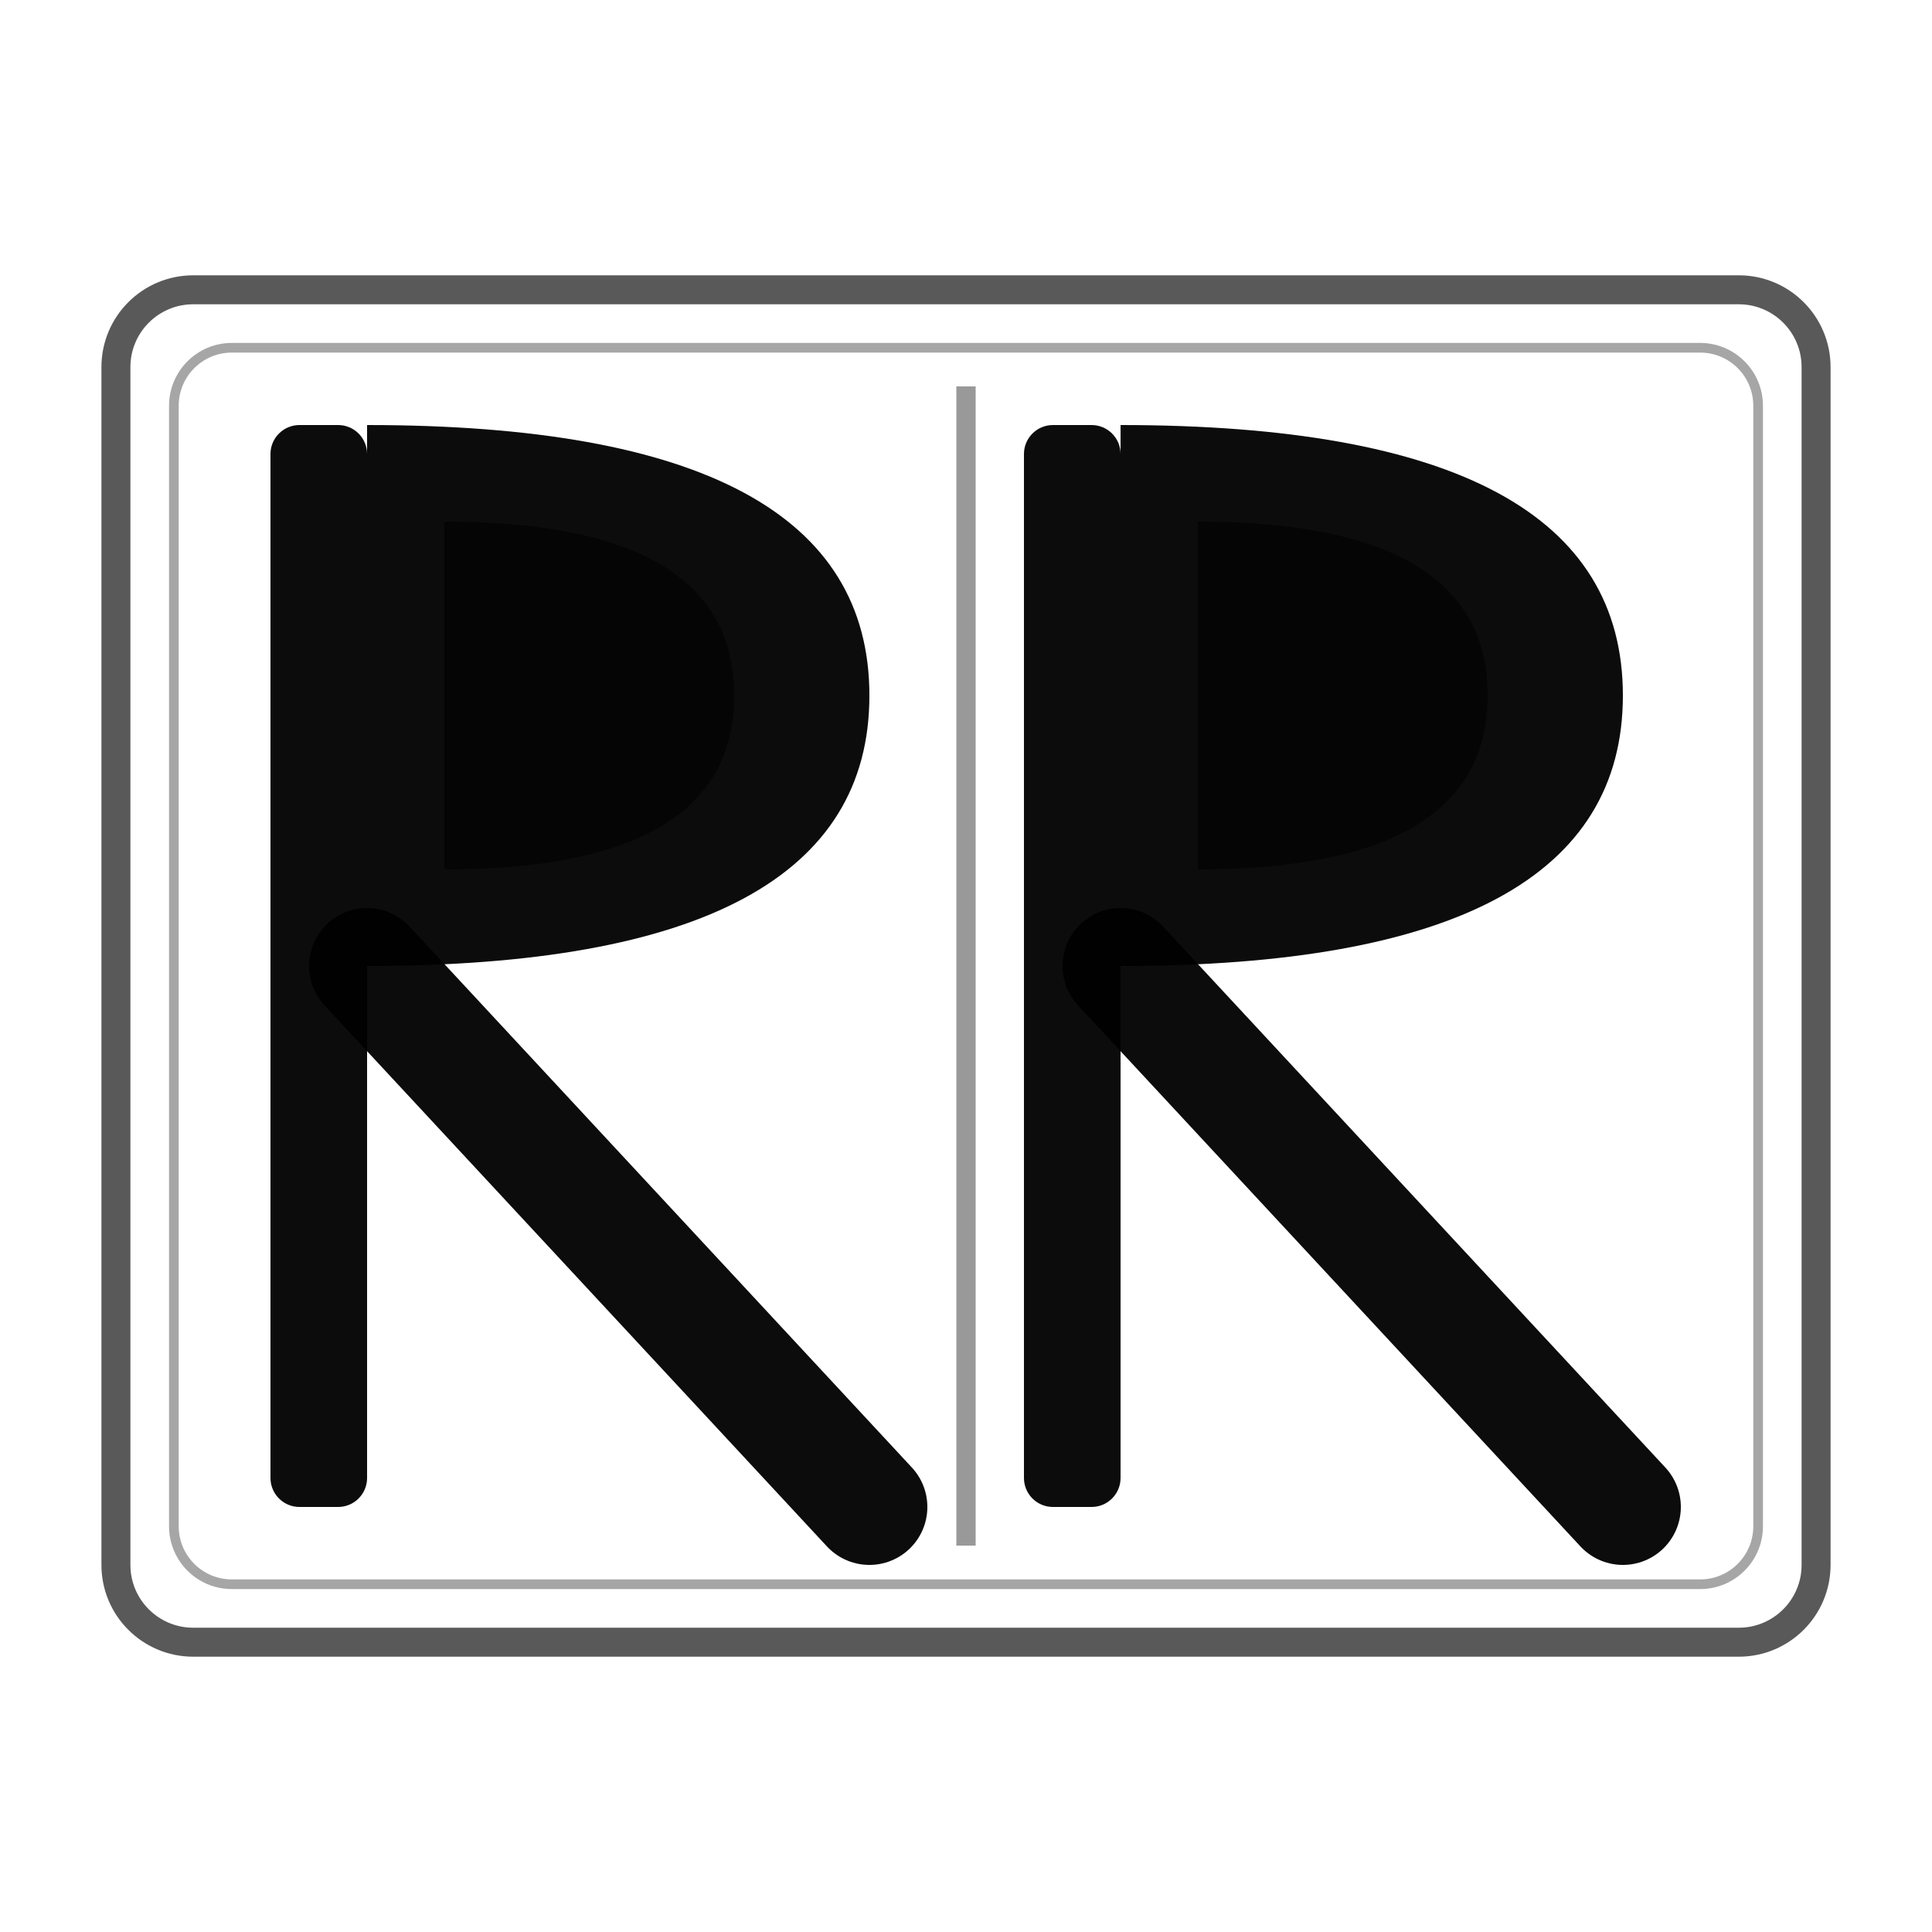
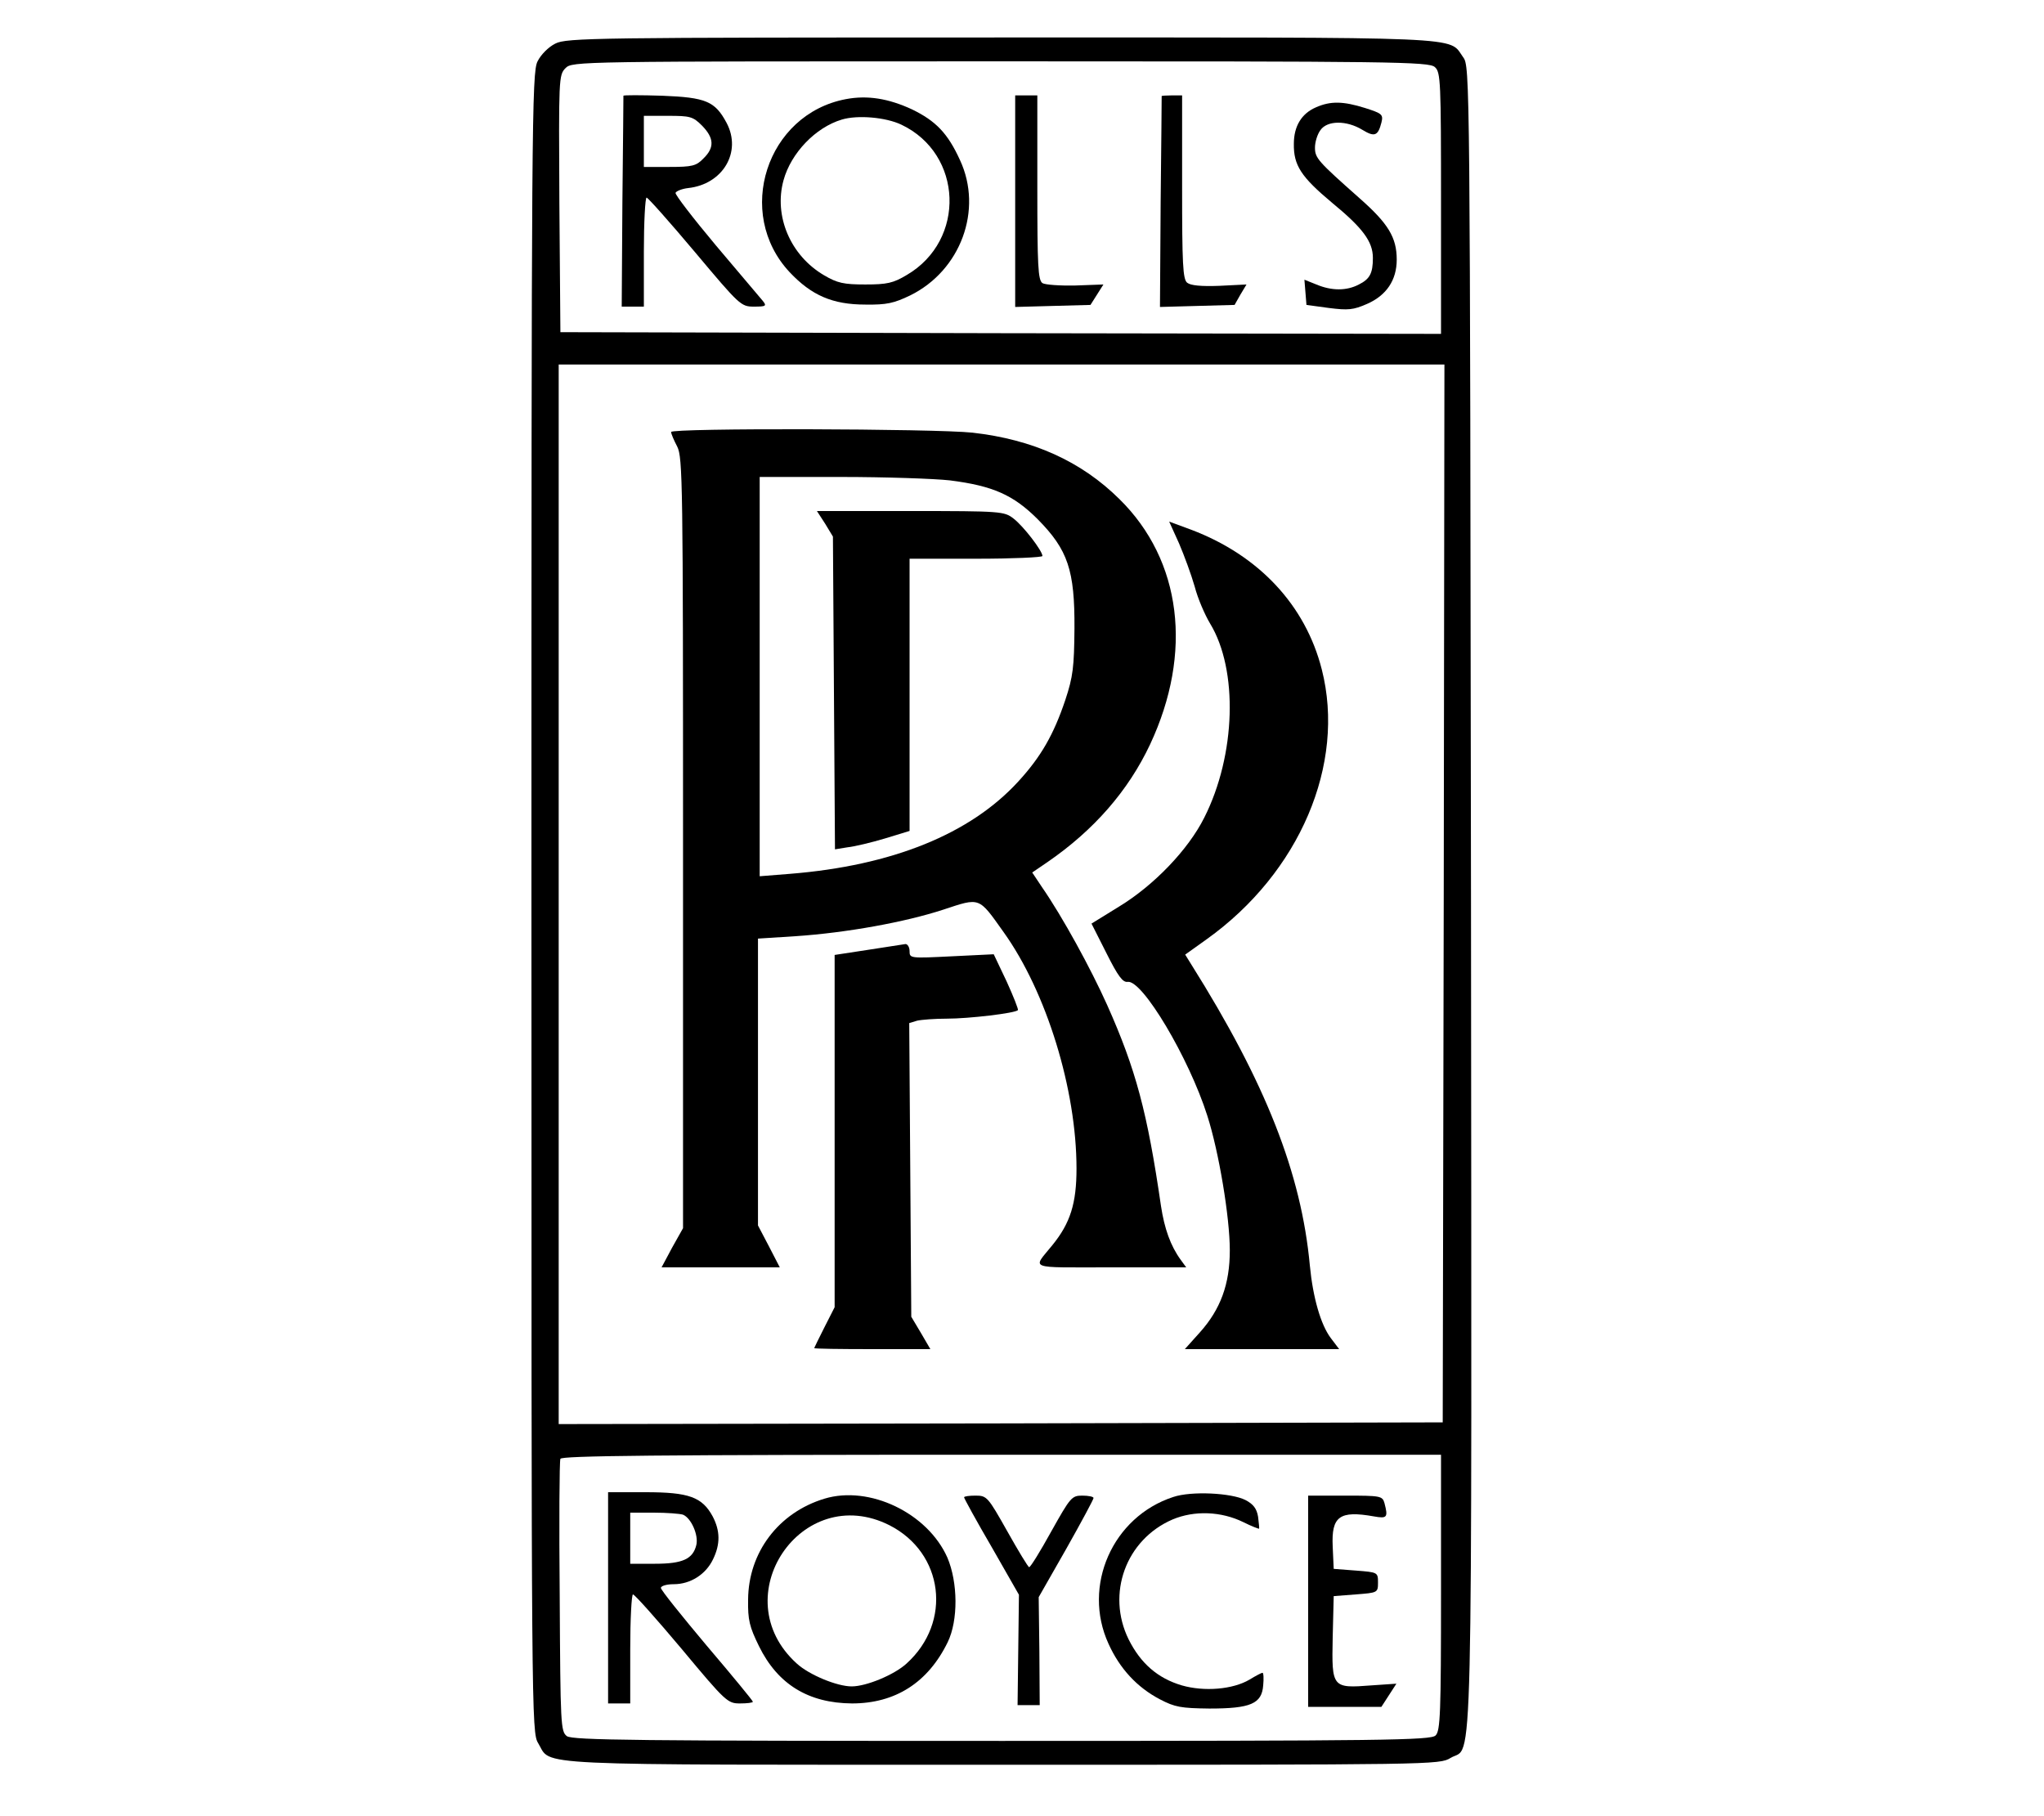
- <svg xmlns="http://www.w3.org/2000/svg" viewBox="0 0 200 200" fill="currentColor">
-   <rect x="12" y="30" width="176" height="140" rx="8" fill="none" stroke="currentColor" stroke-width="3" opacity="0.65" />
-   <rect x="18" y="36" width="164" height="128" rx="6" fill="none" stroke="currentColor" stroke-width="1" opacity="0.35" />
-   <g transform="translate(28,44)">
-     <rect x="0" y="0" width="10" height="112" rx="3" opacity="0.95" />
-     <path d="M10,0 L10,56 Q62,56 62,28 Q62,0 10,0 Z" opacity="0.95" />
-     <path d="M18,10 L18,46 Q48,46 48,28 Q48,10 18,10 Z" fill="black" opacity="0.6" />
-     <path d="M10,56 L62,112" stroke="currentColor" stroke-width="12" stroke-linecap="round" fill="none" opacity="0.95" />
-   </g>
-   <line x1="100" y1="40" x2="100" y2="160" stroke="currentColor" stroke-width="2" opacity="0.4" />
-   <g transform="translate(106,44)">
-     <rect x="0" y="0" width="10" height="112" rx="3" opacity="0.95" />
-     <path d="M10,0 L10,56 Q62,56 62,28 Q62,0 10,0 Z" opacity="0.95" />
-     <path d="M18,10 L18,46 Q48,46 48,28 Q48,10 18,10 Z" fill="black" opacity="0.6" />
-     <path d="M10,56 L62,112" stroke="currentColor" stroke-width="12" stroke-linecap="round" fill="none" opacity="0.95" />
+ <svg xmlns="http://www.w3.org/2000/svg" version="1.0" width="600pt" height="533pt" viewBox="0 0 600 533" preserveAspectRatio="xMidYMid meet">
+   <g transform="translate(0,533) scale(0.1,-0.1)" fill="#000000" stroke="none">
+     <path d="M1630 5202 c-20 -10 -42 -32 -52 -52 -17 -33 -18 -172 -18 -2470 0 -2397 0 -2435 20 -2467 41 -67 -55 -63 1362 -63 1269 0 1283 0 1316 20 67 41 62 -157 60 2527 -3 2420 -3 2438 -23 2465 -45 62 38 58 -1357 58 -1192 0 -1275 -1 -1308 -18z m2582 -69 c17 -15 18 -41 18 -400 l0 -383 -1292 2 -1293 3 -3 377 c-2 367 -2 378 18 398 20 20 31 20 1277 20 1155 0 1258 -1 1275 -17z m26 -2425 l-3 -1553 -1297 -3 -1298 -2 0 1555 0 1555 1300 0 1300 0 -2 -1552z m-8 -2052 c0 -354 -2 -407 -16 -420 -14 -14 -143 -16 -1273 -16 -1070 0 -1260 2 -1277 14 -18 14 -19 31 -21 408 -2 216 -1 399 2 406 3 9 272 12 1295 12 l1290 0 0 -404z" />
+     <path d="M1830 5049 c0 -2 -1 -142 -3 -312 l-2 -307 33 0 32 0 0 160 c0 88 4 160 8 160 4 0 68 -72 142 -160 131 -156 135 -160 173 -160 36 0 38 2 26 17 -8 9 -69 82 -137 162 -67 80 -121 150 -119 155 2 5 19 12 37 14 102 11 158 106 113 191 -34 64 -61 75 -189 80 -63 2 -114 2 -114 0z m231 -88 c35 -36 37 -64 4 -96 -21 -22 -33 -25 -100 -25 l-75 0 0 75 0 75 71 0 c65 0 73 -2 100 -29z" />
+     <path d="M2483 5039 c-233 -44 -327 -335 -165 -508 64 -68 126 -95 222 -95 63 -1 84 4 132 27 148 73 214 251 146 397 -36 79 -71 115 -141 149 -69 32 -131 42 -194 30z m163 -75 c181 -86 190 -339 16 -441 -40 -24 -58 -28 -122 -28 -63 0 -82 4 -121 27 -99 58 -148 174 -119 279 22 80 94 155 171 178 46 14 129 7 175 -15z" />
+     <path d="M2980 4740 l0 -311 110 3 111 3 19 30 19 30 -82 -3 c-45 -1 -89 2 -97 7 -13 9 -15 51 -15 281 l0 270 -32 0 -33 0 0 -310z" />
+     <path d="M3410 5048 c0 -2 -1 -142 -3 -311 l-2 -308 109 3 110 3 17 30 18 30 -80 -4 c-53 -2 -84 1 -94 9 -13 10 -15 56 -15 281 l0 269 -30 0 c-16 0 -30 -1 -30 -2z" />
+     <path d="M3863 5015 c-42 -18 -65 -55 -65 -107 -1 -63 21 -97 112 -173 90 -74 120 -114 120 -162 0 -45 -9 -62 -41 -78 -36 -19 -80 -19 -125 0 l-35 14 3 -37 3 -37 66 -9 c56 -7 71 -6 112 12 57 25 87 70 87 130 0 65 -25 106 -109 180 -123 109 -131 118 -131 149 0 16 7 39 16 51 20 29 77 29 123 1 36 -22 46 -18 56 21 6 24 2 27 -48 43 -64 20 -101 21 -144 2z" />
+     <path d="M1970 4062 c0 -5 8 -24 18 -43 16 -32 17 -107 17 -1164 l0 -1130 -32 -57 -31 -58 173 0 174 0 -32 62 -32 61 0 421 0 421 110 7 c149 10 321 41 434 78 109 36 103 38 177 -66 126 -176 214 -462 214 -694 0 -102 -18 -160 -71 -225 -58 -72 -77 -65 171 -65 l222 0 -16 22 c-30 41 -48 92 -58 158 -40 275 -74 402 -158 590 -48 107 -131 259 -192 347 l-28 42 44 30 c137 94 238 210 302 346 126 269 93 540 -90 720 -112 111 -254 175 -431 195 -109 12 -885 14 -885 2z m818 -142 c127 -16 187 -43 258 -114 89 -90 109 -150 108 -321 -1 -112 -4 -141 -27 -210 -34 -101 -71 -166 -138 -239 -141 -154 -370 -247 -671 -271 l-88 -7 0 586 0 586 238 0 c131 0 275 -5 320 -10z" />
+     <path d="M2422 3793 l23 -38 3 -459 3 -459 37 6 c20 2 70 14 110 26 l72 22 0 399 0 400 195 0 c107 0 195 4 195 8 0 15 -56 88 -85 110 -27 21 -36 22 -302 22 l-275 0 24 -37z" />
+     <path d="M3461 3735 c15 -35 36 -92 46 -127 9 -35 30 -83 45 -108 83 -136 76 -386 -17 -570 -47 -94 -148 -199 -250 -261 l-81 -50 44 -87 c34 -68 48 -86 62 -84 43 7 180 -223 234 -393 34 -106 66 -298 66 -395 0 -99 -27 -173 -88 -241 l-44 -49 227 0 226 0 -25 33 c-29 39 -52 118 -61 212 -25 271 -130 537 -348 884 l-18 29 63 45 c273 195 409 514 338 792 -48 189 -185 335 -383 410 l-65 24 29 -64z" />
+     <path d="M2548 2542 l-98 -15 0 -517 0 -517 -30 -59 c-16 -32 -30 -60 -30 -61 0 -2 77 -3 170 -3 l171 0 -28 48 -28 47 -3 431 -3 431 23 7 c13 3 52 6 88 6 64 0 200 16 208 25 2 2 -13 40 -33 84 l-38 80 -123 -6 c-122 -6 -124 -6 -124 15 0 12 -6 21 -12 21 -7 -1 -57 -9 -110 -17z" />
+     <path d="M1785 640 l0 -310 33 0 32 0 0 160 c0 88 4 160 8 160 5 0 69 -72 143 -160 129 -155 135 -160 171 -160 21 0 38 2 38 5 0 3 -61 77 -135 164 -74 88 -135 164 -135 170 0 6 17 11 38 11 49 0 94 29 115 73 22 45 21 84 -1 126 -31 57 -70 71 -197 71 l-110 0 0 -310z m220 244 c24 -10 46 -60 39 -89 -10 -41 -40 -55 -121 -55 l-73 0 0 75 0 75 69 0 c38 0 77 -3 86 -6z" />
+     <path d="M3444 936 c-178 -58 -268 -261 -190 -431 33 -73 84 -128 151 -163 44 -23 62 -26 145 -27 121 0 154 14 158 68 2 20 1 37 -2 37 -3 0 -20 -9 -38 -20 -49 -29 -133 -36 -199 -17 -71 21 -121 65 -156 135 -66 134 -8 293 129 352 64 27 143 24 208 -8 24 -12 45 -20 46 -19 1 1 -1 17 -3 35 -4 24 -14 37 -37 49 -41 21 -159 27 -212 9z" />
+     <path d="M2420 931 c-135 -41 -223 -158 -224 -296 -1 -60 4 -80 32 -137 55 -112 145 -167 273 -168 127 0 223 61 281 180 31 64 30 175 -1 248 -58 131 -229 213 -361 173z m191 -78 c159 -81 185 -284 50 -406 -36 -33 -118 -67 -161 -67 -43 0 -125 34 -161 67 -216 195 14 536 272 406z" />
+     <path d="M2830 935 c0 -3 36 -69 81 -146 l80 -140 -2 -162 -2 -162 33 0 32 0 -1 159 -2 158 81 142 c44 78 80 145 80 149 0 4 -15 7 -33 7 -31 0 -35 -5 -91 -105 -32 -58 -61 -105 -65 -105 -3 0 -32 48 -64 105 -57 101 -60 105 -93 105 -19 0 -34 -2 -34 -5z" />
+     <path d="M3840 630 l0 -310 108 0 107 0 22 34 22 34 -73 -5 c-116 -9 -117 -7 -114 140 l3 122 65 5 c64 5 65 5 65 35 0 30 -1 30 -65 35 l-65 5 -3 66 c-4 88 20 106 121 88 39 -7 42 -3 31 39 -6 21 -11 22 -115 22 l-109 0 0 -310z" />
  </g>
</svg>
